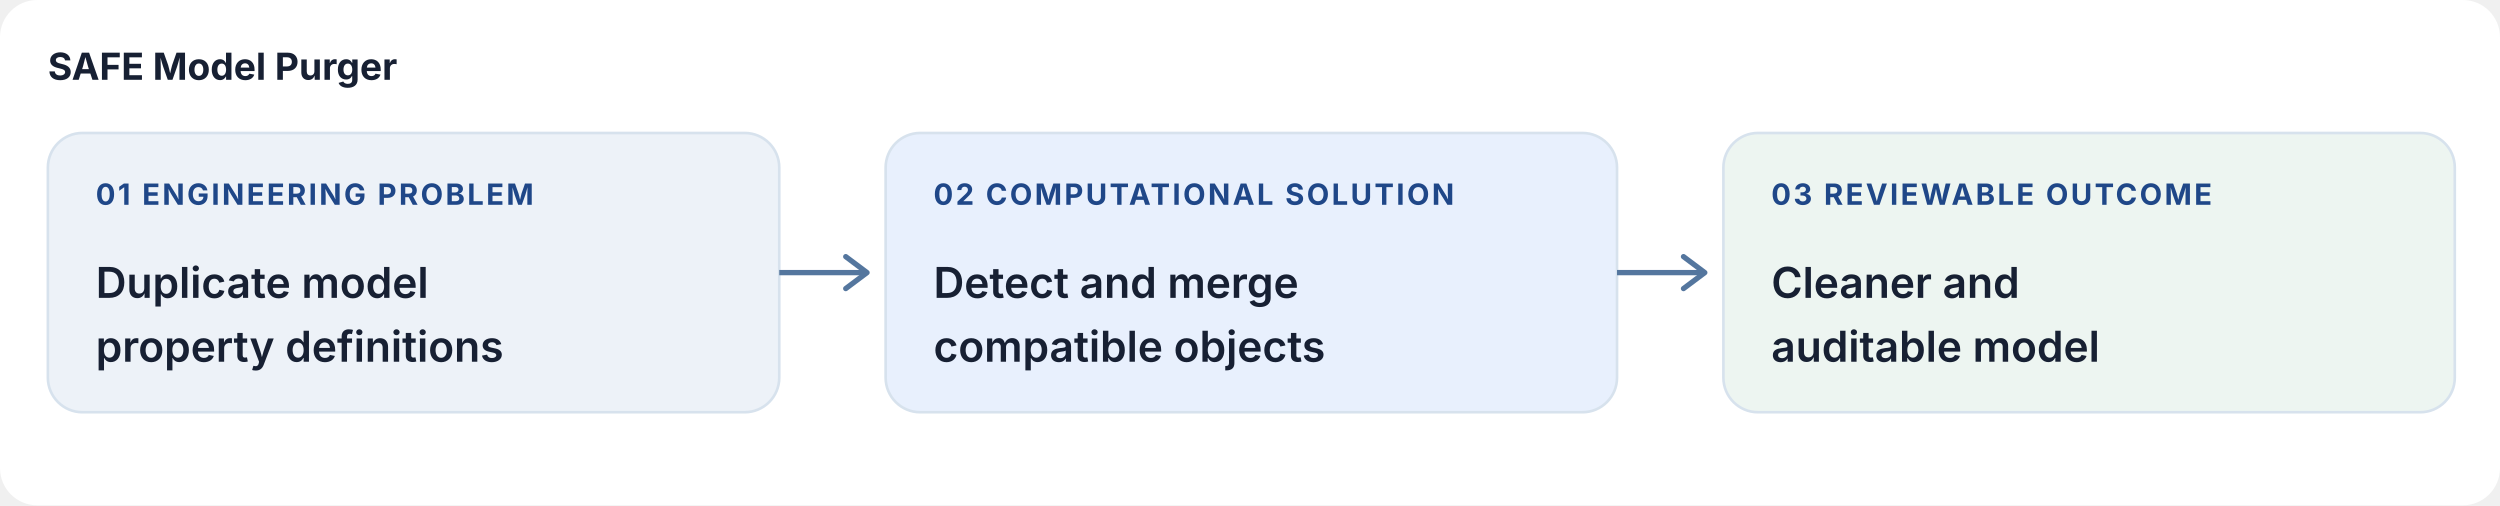
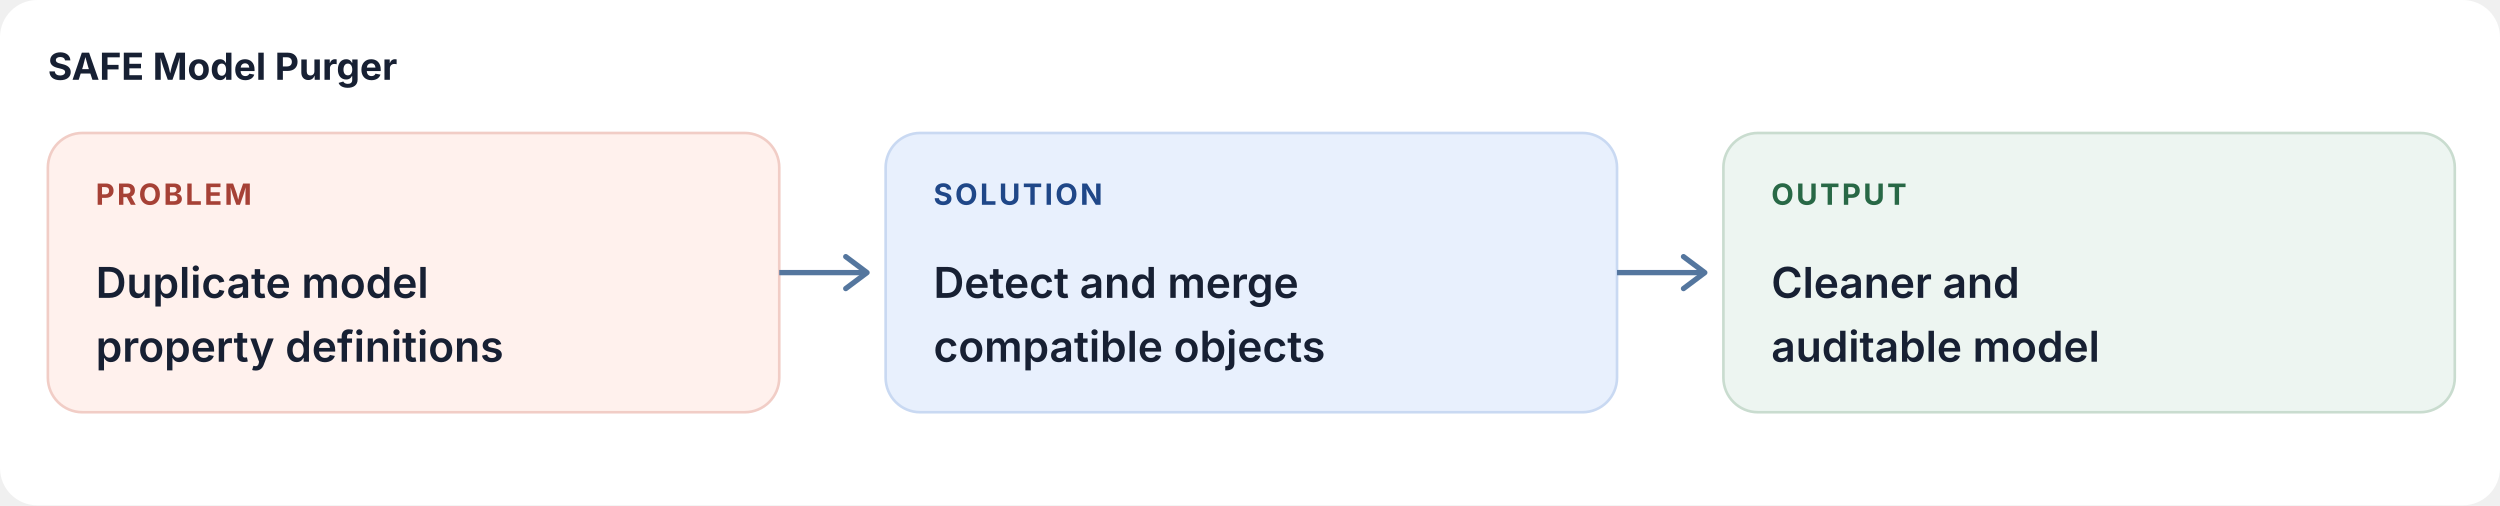
<svg xmlns="http://www.w3.org/2000/svg" viewBox="0 0 940 190" role="img" aria-labelledby="title desc">
  <rect width="940" height="190" rx="14" fill="#FFFFFF" />
  <text x="18" y="30" font-family="Inter,Segoe UI,Arial,sans-serif" font-size="14" font-weight="700" fill="#172033">SAFE Model Purger</text>
-   <rect x="18" y="50" width="275" height="105" rx="13" fill="#EDF2F8" stroke="#D7E2ED" />
-   <text x="36" y="77" font-family="Inter,Segoe UI,Arial,sans-serif" font-size="11" font-weight="700" letter-spacing=".9" fill="#1F4788">01  ENGINEERING PROBLEM</text>
+   <rect x="18" y="50" width="275" height="105" rx="13" fill="#FFF1ED" stroke="#F1CDC6" />
+   <text x="36" y="77" font-family="Inter,Segoe UI,Arial,sans-serif" font-size="11" font-weight="700" letter-spacing=".9" fill="#A64136">PROBLEM</text>
  <text x="36" y="112" font-family="Inter,Segoe UI,Arial,sans-serif" font-size="16" font-weight="600" fill="#172033">Duplicate model</text>
  <text x="36" y="136" font-family="Inter,Segoe UI,Arial,sans-serif" font-size="16" font-weight="600" fill="#172033">property definitions</text>
-   <rect x="333" y="50" width="275" height="105" rx="13" fill="#E8F0FD" stroke="#D7E2ED" />
-   <text x="351" y="77" font-family="Inter,Segoe UI,Arial,sans-serif" font-size="11" font-weight="700" letter-spacing=".9" fill="#1F4788">02  COMPUTATIONAL SOLUTION</text>
+   <rect x="333" y="50" width="275" height="105" rx="13" fill="#E8F0FD" stroke="#C9D9F2" />
+   <text x="351" y="77" font-family="Inter,Segoe UI,Arial,sans-serif" font-size="11" font-weight="700" letter-spacing=".9" fill="#1F4788">SOLUTION</text>
  <text x="351" y="112" font-family="Inter,Segoe UI,Arial,sans-serif" font-size="16" font-weight="600" fill="#172033">Detect and merge</text>
  <text x="351" y="136" font-family="Inter,Segoe UI,Arial,sans-serif" font-size="16" font-weight="600" fill="#172033">compatible objects</text>
-   <rect x="648" y="50" width="275" height="105" rx="13" fill="#EDF5F1" stroke="#D7E2ED" />
-   <text x="666" y="77" font-family="Inter,Segoe UI,Arial,sans-serif" font-size="11" font-weight="700" letter-spacing=".9" fill="#1F4788">03  REVIEWABLE OUTCOME</text>
+   <rect x="648" y="50" width="275" height="105" rx="13" fill="#EDF5F1" stroke="#C9DCCF" />
+   <text x="666" y="77" font-family="Inter,Segoe UI,Arial,sans-serif" font-size="11" font-weight="700" letter-spacing=".9" fill="#286846">OUTPUT</text>
  <text x="666" y="112" font-family="Inter,Segoe UI,Arial,sans-serif" font-size="16" font-weight="600" fill="#172033">Cleaner and</text>
  <text x="666" y="136" font-family="Inter,Segoe UI,Arial,sans-serif" font-size="16" font-weight="600" fill="#172033">auditable model</text>
  <path d="M293 102.5 h33" stroke="#54769E" stroke-width="2" fill="none" />
  <path d="M318 96.5 l8 6 -8 6" stroke="#54769E" stroke-width="2" fill="none" stroke-linecap="round" stroke-linejoin="round" />
  <path d="M608 102.5 h33" stroke="#54769E" stroke-width="2" fill="none" />
  <path d="M633 96.5 l8 6 -8 6" stroke="#54769E" stroke-width="2" fill="none" stroke-linecap="round" stroke-linejoin="round" />
</svg>
